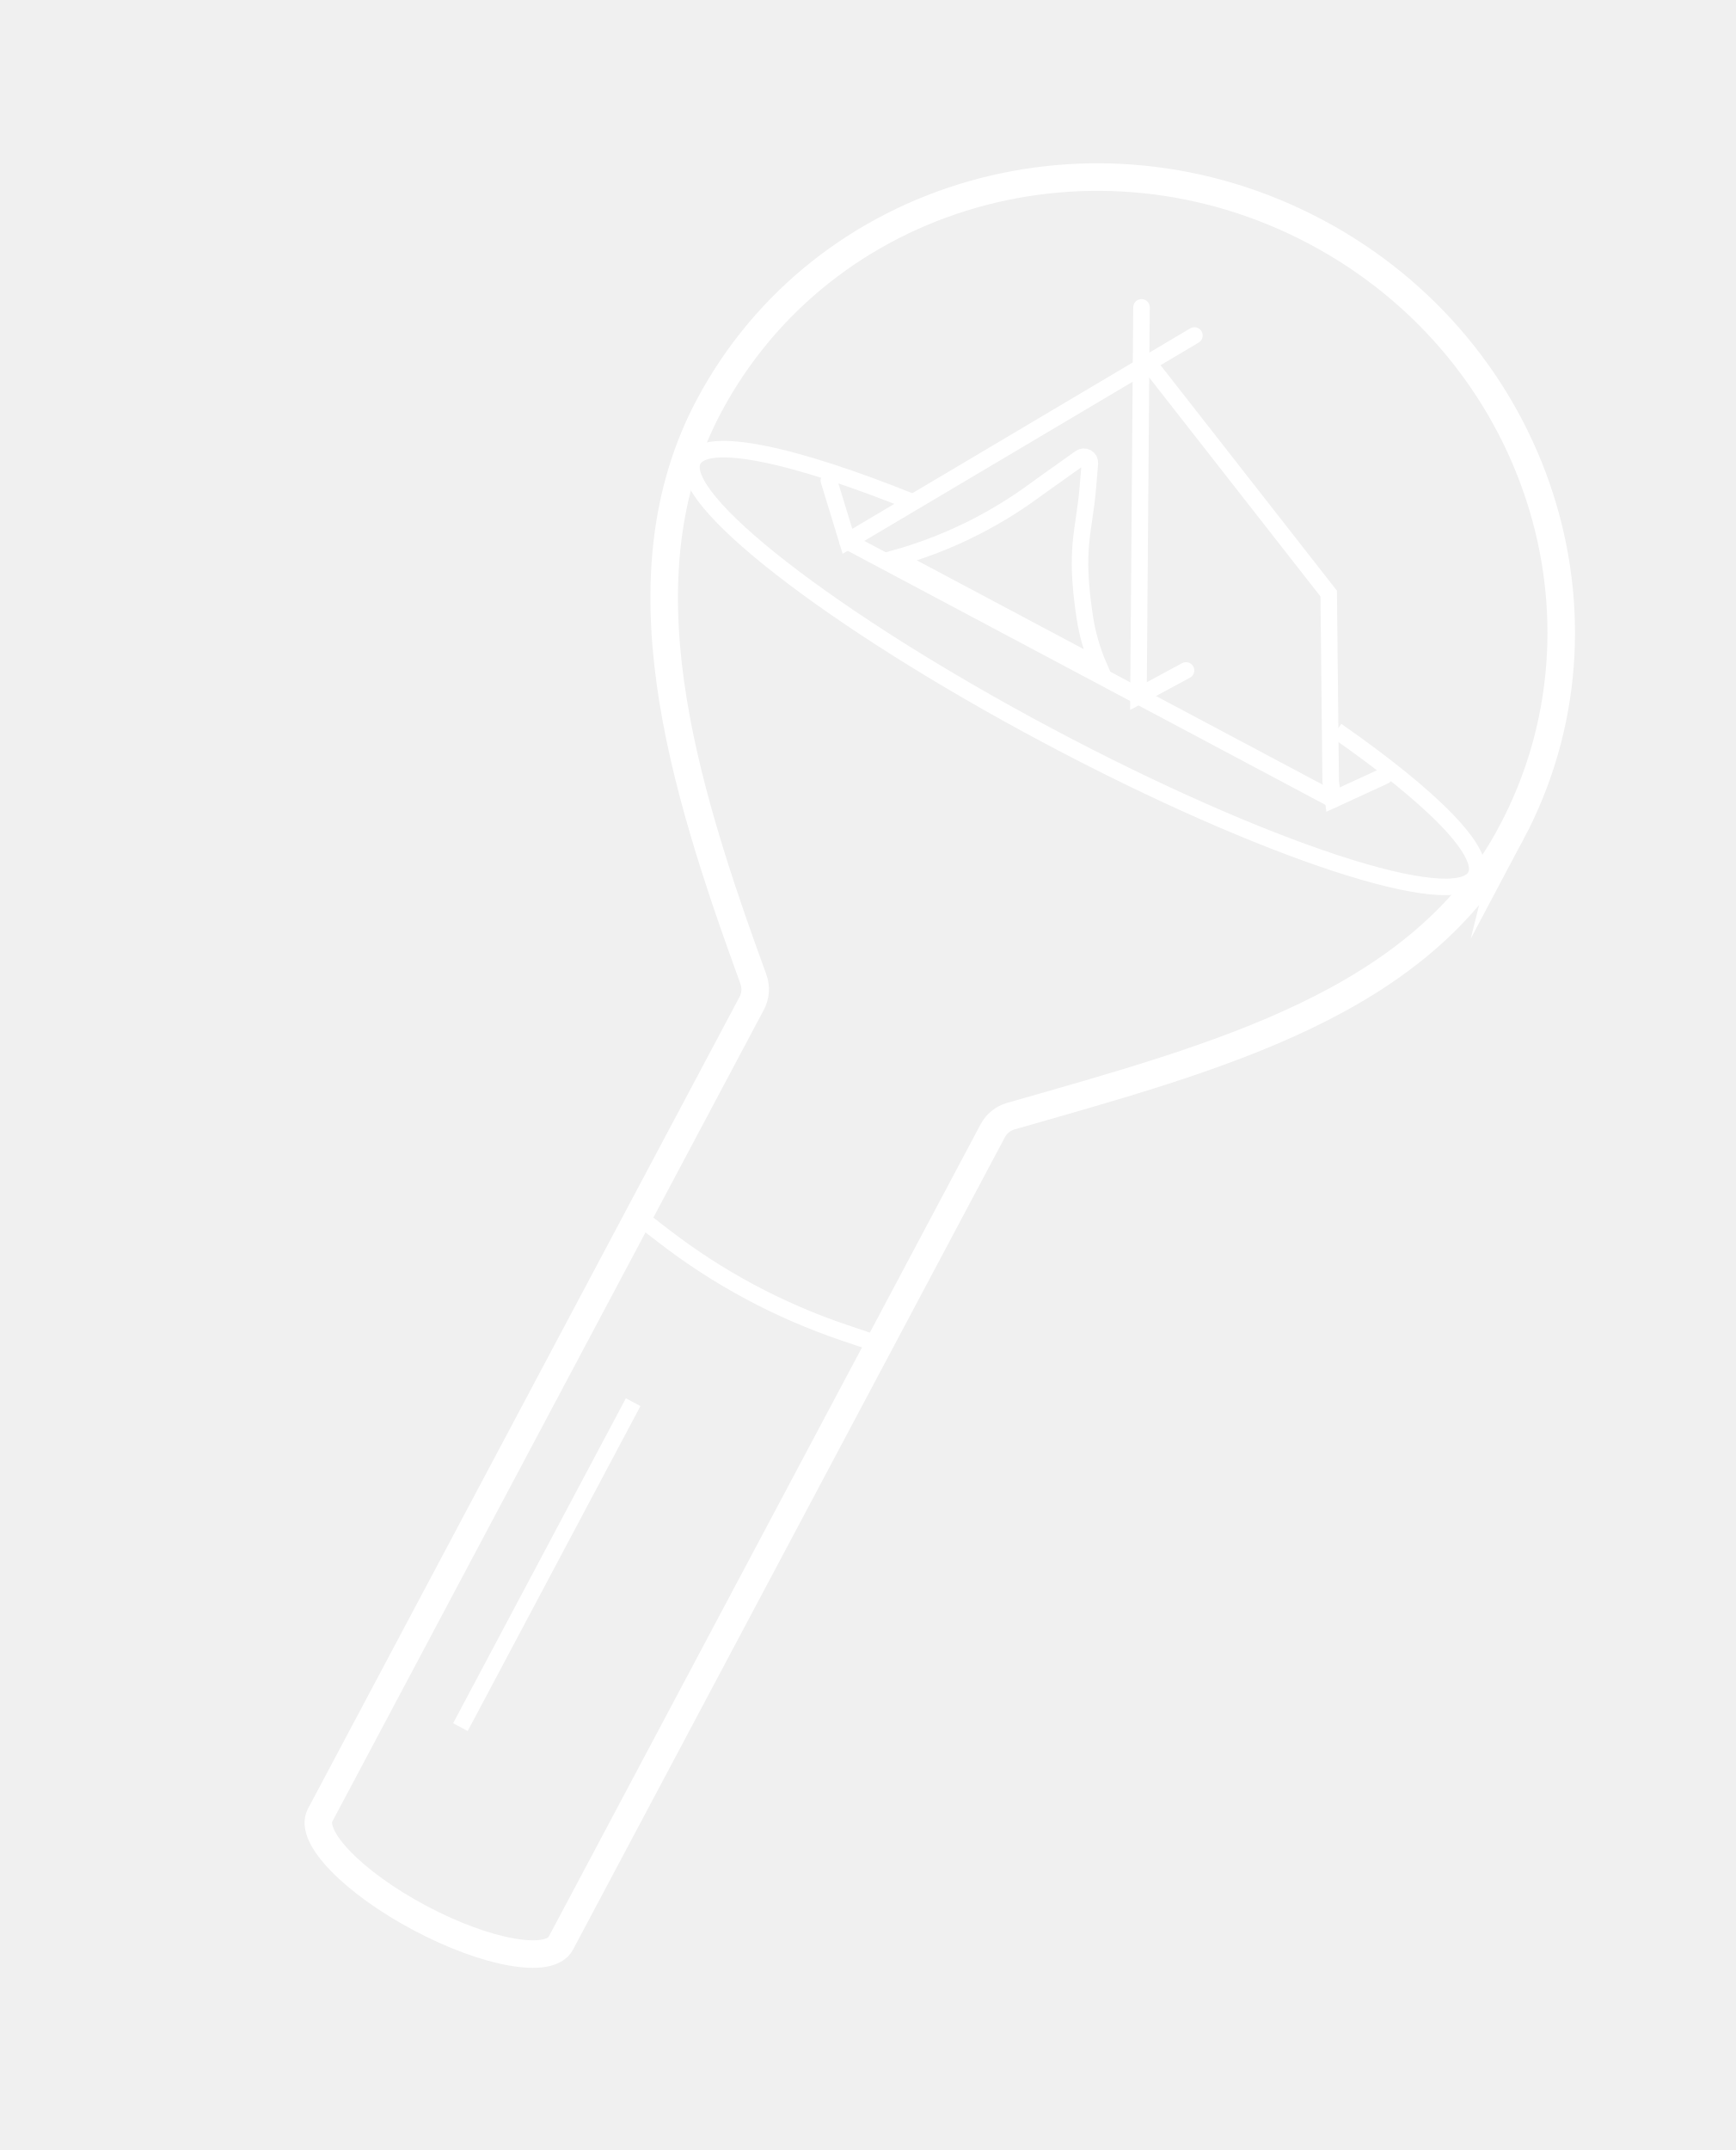
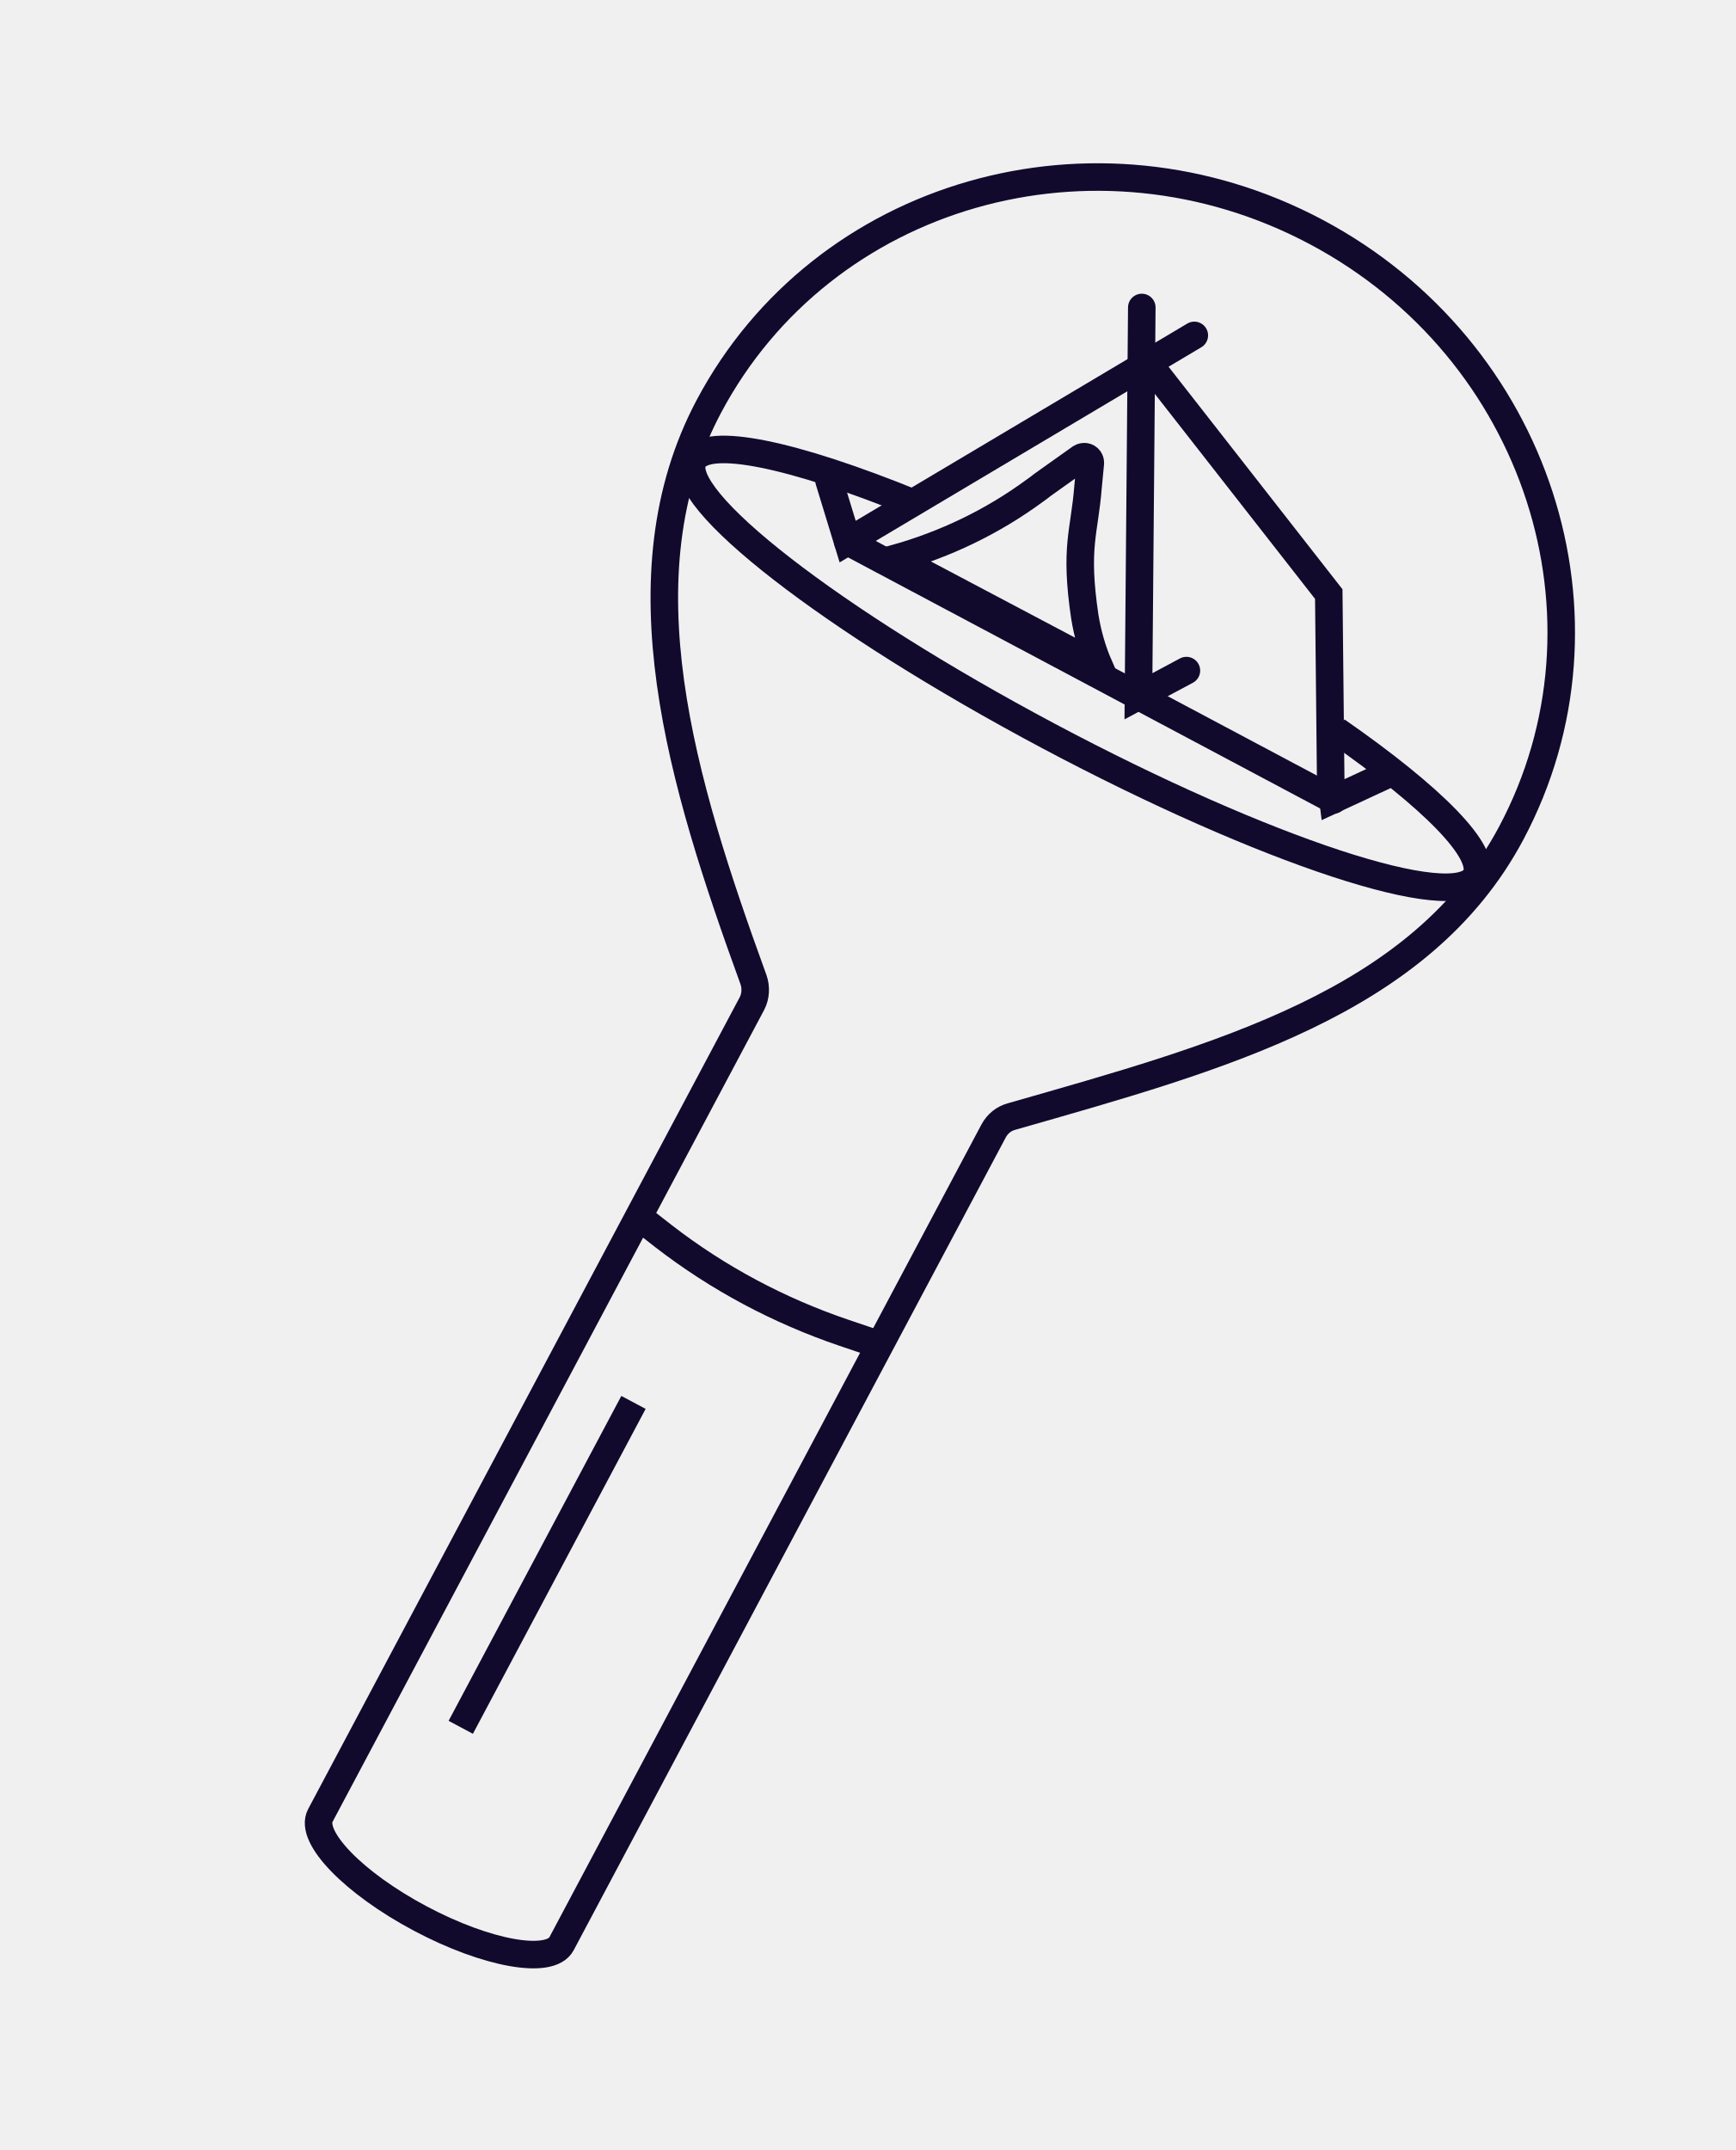
- <svg xmlns="http://www.w3.org/2000/svg" width="315.242" height="390.346" viewBox="0 0 315.242 390.346">
+ <svg xmlns="http://www.w3.org/2000/svg" version="1.1" id="Layer_1" x="0px" y="0px" viewBox="0 0 315.2 390.3" style="enable-background:new 0 0 315.2 390.3;" xml:space="preserve">
+   <style type="text/css">
+ 	.st0{fill:none;stroke:#120A2D;stroke-width:5;stroke-miterlimit:10;}
+ 	.st1{fill:none;stroke:#120A2D;stroke-width:5;stroke-linecap:round;stroke-miterlimit:10;}
+ </style>
  <g id="c" transform="translate(165.105) rotate(28)">
-     <g id="Group_348" data-name="Group 348" transform="translate(2.5 2.5)">
-       <path id="Path_321" data-name="Path 321" d="M129.907,46.91c20.953,2.517,34.675,6.716,34.675,11.471,0,7.7-36.021,13.947-80.457,13.947S3.666,66.081,3.666,58.38c0-5.064,15.572-9.5,38.867-11.941" transform="translate(-1.604 31.28)" fill="none" stroke="#fff" stroke-miterlimit="10" stroke-width="3" />
-       <path id="Path_322" data-name="Path 322" d="M167.541,82.2c0-44.016-36.947-79.7-82.521-79.7S2.5,38.182,2.5,82.2c0,34.948,27.7,62.6,55.975,88.052a5.4,5.4,0,0,1,1.788,4.013V341.211c0,4.4,11.083,7.97,24.756,7.97s24.756-3.568,24.756-7.97V174.156a5.42,5.42,0,0,1,1.657-3.9c28.32-27.3,56.108-53.058,56.108-88.061Z" transform="translate(-2.5 -2.5)" fill="none" stroke="#fff" stroke-miterlimit="10" stroke-width="5" />
-       <path id="Path_323" data-name="Path 323" d="M35.157,124.389l5.745.978a112.46,112.46,0,0,0,37.065.119l6.7-1.1" transform="translate(22.606 91.206)" fill="none" stroke="#fff" stroke-miterlimit="10" stroke-width="3" />
-       <line id="Line_335" data-name="Line 335" y1="66.823" transform="translate(72.754 245.806)" fill="none" stroke="#fff" stroke-miterlimit="10" stroke-width="3" />
-       <g id="Group_347" data-name="Group 347" transform="translate(25.575 26.967)">
-         <g id="Group_346" data-name="Group 346" transform="translate(0 0)">
-           <path id="Path_324" data-name="Path 324" d="M40.03,22.36,89,44.123,105.32,74.049l1.94,2.72,6.221-8.161" transform="translate(0.778 -14.199)" fill="none" stroke="#fff" stroke-linecap="round" stroke-miterlimit="10" stroke-width="3" />
-           <path id="Path_325" data-name="Path 325" d="M16.959,72.156l8.161,8.161L63.208,17.746" transform="translate(-16.959 -17.746)" fill="none" stroke="#fff" stroke-linecap="round" stroke-miterlimit="10" stroke-width="3" />
-           <path id="Path_326" data-name="Path 326" d="M75.04,72.156,69.6,80.317,36.954,17.746" transform="translate(-1.587 -17.746)" fill="none" stroke="#fff" stroke-linecap="round" stroke-miterlimit="10" stroke-width="3" />
-           <path id="Path_327" data-name="Path 327" d="M21.573,53.121H121.45" transform="translate(-13.412 9.45)" fill="none" stroke="#fff" stroke-linecap="round" stroke-miterlimit="10" stroke-width="3" />
+     <g id="Group_348" transform="translate(2.5 2.5)">
+       <path id="Path_321" class="st0" d="M128.3,78.2c21,2.5,34.7,6.7,34.7,11.5c0,7.7-36,13.9-80.5,13.9S2.1,97.4,2.1,89.7    c0-5.1,15.6-9.5,38.9-11.9" />
+       <path id="Path_322" class="st0" d="M165,79.7C165,35.7,128.1,0,82.5,0S0,35.7,0,79.7c0,34.9,27.7,62.6,56,88.1    c1.1,1,1.8,2.5,1.8,4l0,166.9c0,4.4,11.1,8,24.8,8s24.8-3.6,24.8-8l0-167.1c0-1.5,0.6-2.9,1.7-3.9C137.3,140.5,165,114.7,165,79.7    L165,79.7z" />
+       <path id="Path_323" class="st0" d="M57.8,215.6l5.7,1c12.3,2.1,24.8,2.1,37.1,0.1l6.7-1.1" />
+       <line id="Line_335" class="st0" x1="72.8" y1="312.6" x2="72.8" y2="245.8" />
+       <g id="Group_347" transform="translate(25.575 26.967)">
+         <g id="Group_346" transform="translate(0 0)">
+           <path id="Path_324" class="st1" d="M40.8,8.2l49,21.8l16.3,29.9l1.9,2.7l6.2-8.2" />
+           <path id="Path_325" class="st1" d="M0,54.4l8.2,8.2L46.2,0" />
+           <path id="Path_326" class="st1" d="M73.5,54.4L68,62.6L35.4,0" />
+           <path id="Path_327" class="st1" d="M8.2,62.6l99.9,0" />
        </g>
-         <path id="Path_328" data-name="Path 328" d="M26.727,66.477h0A78.443,78.443,0,0,0,43.189,43.918c.3-.617.584-1.2.849-1.728l3.8-7.6a1.1,1.1,0,0,1,1.988.058l1.748,4.079c3.251,7.588,2.9,10.742,10.544,21.027a36.322,36.322,0,0,0,6.514,6.727Z" transform="translate(-9.449 -5.266)" fill="none" stroke="#fff" stroke-miterlimit="10" stroke-width="3" />
+         <path id="Path_328" class="st0" d="M17.3,61.2L17.3,61.2c6.8-6.5,12.4-14.1,16.5-22.6c0.3-0.6,0.6-1.2,0.8-1.7l3.8-7.6     c0.3-0.5,0.9-0.8,1.5-0.5c0.2,0.1,0.4,0.3,0.5,0.5l1.7,4.1c3.3,7.6,2.9,10.7,10.5,21c1.9,2.5,4.1,4.8,6.5,6.7L17.3,61.2z" />
      </g>
    </g>
  </g>
</svg>
